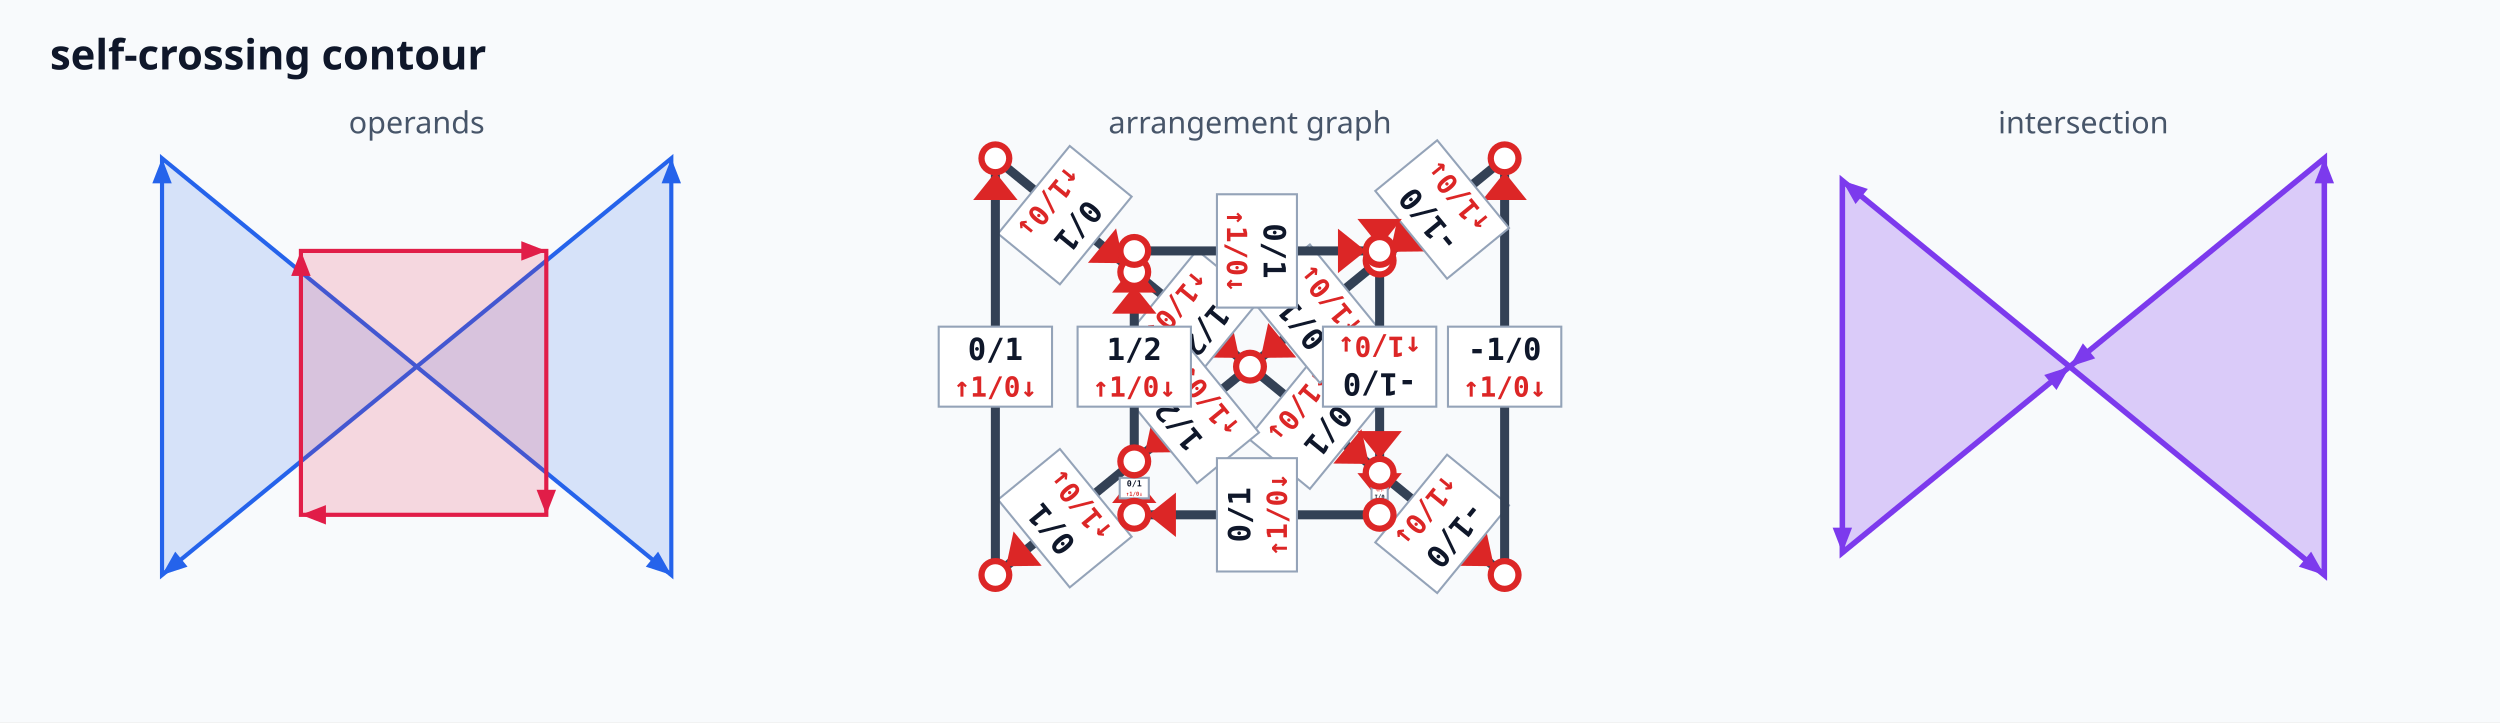
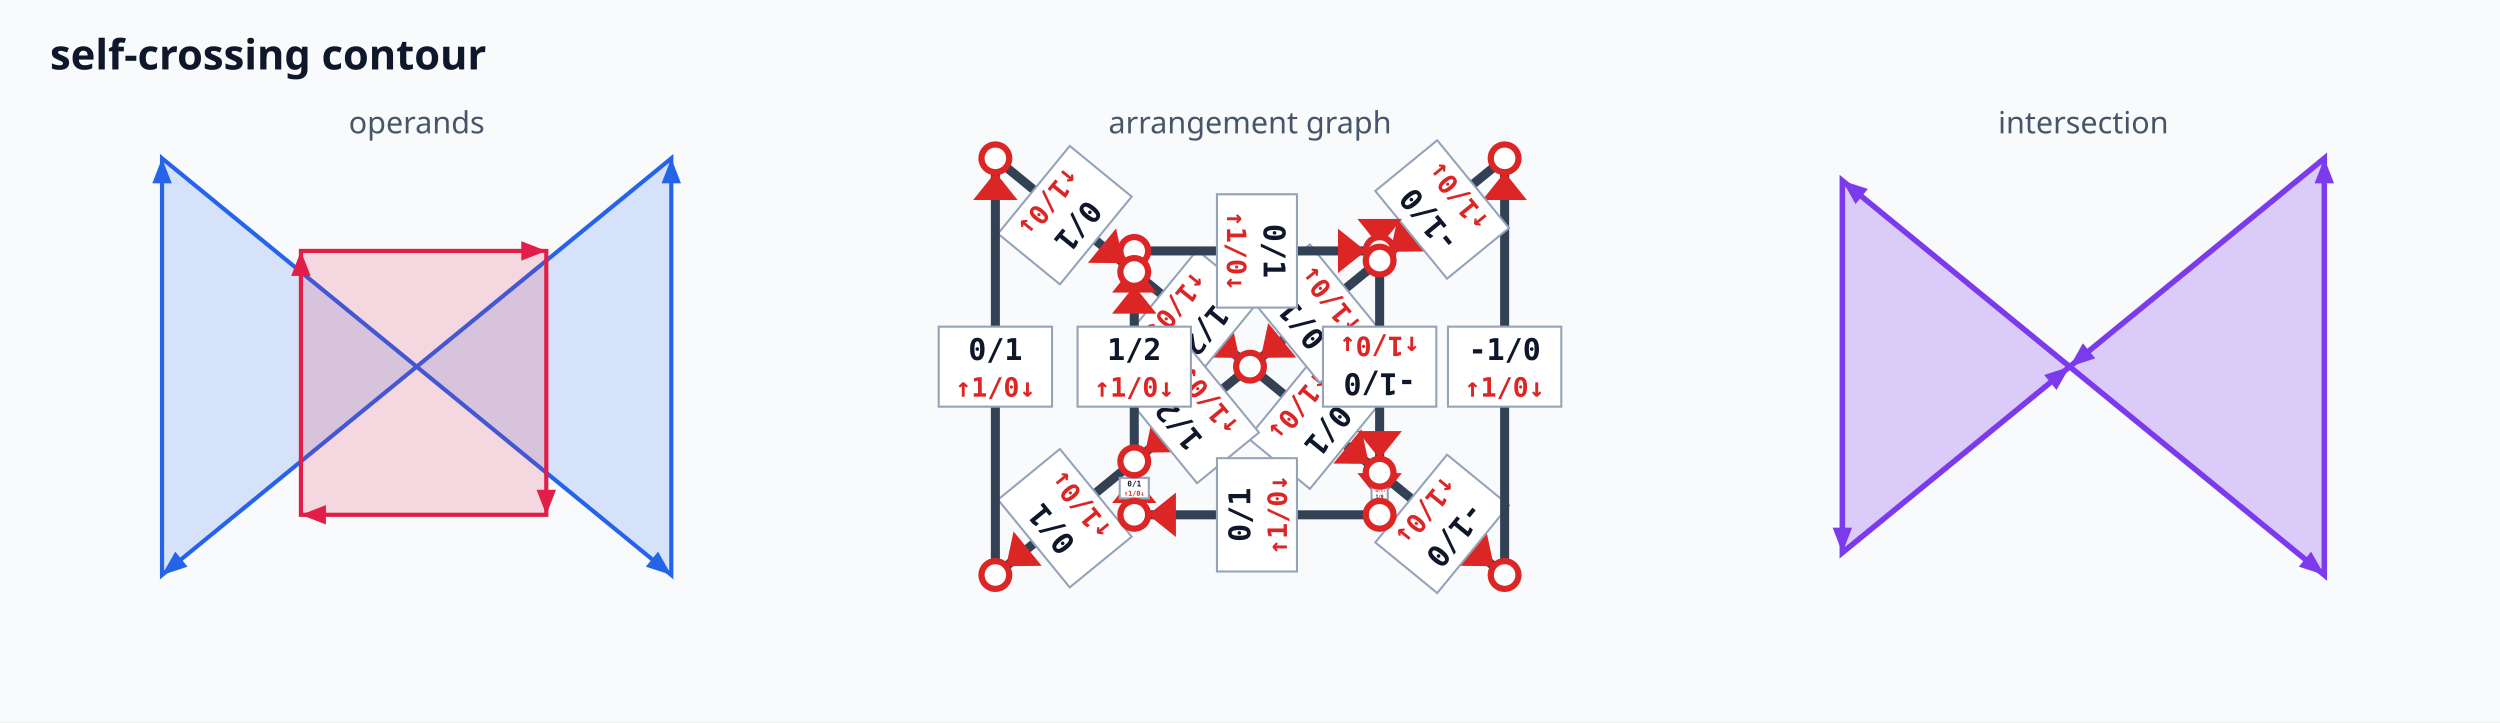
<svg xmlns="http://www.w3.org/2000/svg" viewBox="0 0 900 260" width="900" height="260">
  <rect x="0" y="0" width="900" height="260" style="fill: #f8fafc; stroke: none" />
  <text x="18" y="25" font-size="15" style="fill: #0f172a; font-family: system-ui; font-weight: 600">self-crossing contour</text>
  <text x="150" y="48" font-size="11" style="fill: #475569; font-family: system-ui; text-anchor: middle">operands</text>
  <text x="450" y="48" font-size="11" style="fill: #475569; font-family: system-ui; text-anchor: middle">arrangement graph</text>
  <text x="750" y="48" font-size="11" style="fill: #475569; font-family: system-ui; text-anchor: middle">intersection</text>
  <path d="M 58.333 57 L 241.667 207 V 57 L 58.333 207 Z" style="fill: #2563eb; fill-opacity: 0.16; fill-rule: nonzero; stroke: #2563eb; stroke-width: 1.5" />
  <path d="M 108.333 90.333 H 196.667 V 185.333 H 108.333 Z" style="fill: #e11d48; fill-opacity: 0.16; fill-rule: nonzero; stroke: #e11d48; stroke-width: 1.5" />
  <path d="M 745.089 132 L 663.244 65.036 V 198.964 Z M 745.089 132 L 836.756 207 V 57 Z" style="fill: #7c3aed; fill-opacity: 0.24; fill-rule: nonzero; stroke: #7c3aed; stroke-width: 2" />
  <path d="M 241.667 207 L 232.485 204.01 L 236.917 198.592 Z" style="fill: #2563eb; fill-opacity: 1.0; stroke: none" />
  <path d="M 241.667 57 L 245.167 66 H 238.167 Z" style="fill: #2563eb; fill-opacity: 1.0; stroke: none" />
  <path d="M 58.333 207 L 63.083 198.592 L 67.515 204.01 Z" style="fill: #2563eb; fill-opacity: 1.0; stroke: none" />
  <path d="M 58.333 57 L 61.833 66 H 54.833 Z" style="fill: #2563eb; fill-opacity: 1.0; stroke: none" />
  <path d="M 196.667 90.333 L 187.667 93.833 V 86.833 Z" style="fill: #e11d48; fill-opacity: 1.0; stroke: none" />
  <path d="M 196.667 185.333 L 193.167 176.333 H 200.167 Z" style="fill: #e11d48; fill-opacity: 1.0; stroke: none" />
  <path d="M 108.333 185.333 L 117.333 181.833 V 188.833 Z" style="fill: #e11d48; fill-opacity: 1.0; stroke: none" />
  <path d="M 108.333 90.333 L 111.833 99.333 H 104.833 Z" style="fill: #e11d48; fill-opacity: 1.0; stroke: none" />
  <path d="M 358.333 57 L 408.333 97.909" style="fill: none; stroke: #334155; stroke-width: 3.25" />
  <path d="M 404.464 94.743 L 391.658 94.602 L 401.79 82.219 Z" style="fill: #dc2626; fill-opacity: 1.0; stroke: none" />
  <rect x="362.933" y="63.055" width="40.8" height="28.8" style="fill: #fff; stroke: #94a3b8; stroke-width: 0.75" transform="rotate(129.2894 383.3333 77.45455)" />
-   <text x="383.333" y="75.055" font-size="11" style="fill: #0f172a; font-family: ui-monospace, monospace; font-weight: 700; text-anchor: middle" transform="rotate(129.2894 383.3333 77.45455)">0/1</text>
-   <text x="383.333" y="88.255" font-size="10" style="fill: #dc2626; font-family: ui-monospace, monospace; font-weight: 700; text-anchor: middle" transform="rotate(129.2894 383.3333 77.45455)">↑1/0↓</text>
+   <text x="383.333" y="75.055" font-size="10.8" style="fill: #0f172a; font-family: ui-monospace, monospace; font-weight: 700; text-anchor: middle" transform="rotate(129.2894 383.3333 77.45455)">0/1</text>
+   <text x="383.333" y="88.255" font-size="9.6" style="fill: #dc2626; font-family: ui-monospace, monospace; font-weight: 700; text-anchor: middle" transform="rotate(129.2894 383.3333 77.45455)">↑1/0↓</text>
  <path d="M 408.333 97.909 L 450 132" style="fill: none; stroke: #334155; stroke-width: 3.25" />
  <path d="M 446.13 128.834 L 433.325 128.693 L 443.457 116.31 Z" style="fill: #dc2626; fill-opacity: 1.0; stroke: none" />
  <rect x="408.767" y="100.555" width="40.8" height="28.8" style="fill: #fff; stroke: #94a3b8; stroke-width: 0.75" transform="rotate(129.2894 429.1667 114.9545)" />
-   <text x="429.167" y="112.555" font-size="11" style="fill: #0f172a; font-family: ui-monospace, monospace; font-weight: 700; text-anchor: middle" transform="rotate(129.2894 429.1667 114.9545)">1/2</text>
-   <text x="429.167" y="125.755" font-size="10" style="fill: #dc2626; font-family: ui-monospace, monospace; font-weight: 700; text-anchor: middle" transform="rotate(129.2894 429.1667 114.9545)">↑1/0↓</text>
+   <text x="429.167" y="112.555" font-size="10.8" style="fill: #0f172a; font-family: ui-monospace, monospace; font-weight: 700; text-anchor: middle" transform="rotate(129.2894 429.1667 114.9545)">1/2</text>
+   <text x="429.167" y="125.755" font-size="9.6" style="fill: #dc2626; font-family: ui-monospace, monospace; font-weight: 700; text-anchor: middle" transform="rotate(129.2894 429.1667 114.9545)">↑1/0↓</text>
  <path d="M 450 132 L 496.667 170.182" style="fill: none; stroke: #334155; stroke-width: 3.25" />
  <path d="M 492.797 167.016 L 479.991 166.875 L 490.123 154.492 Z" style="fill: #dc2626; fill-opacity: 1.0; stroke: none" />
  <rect x="452.933" y="136.691" width="40.8" height="28.8" style="fill: #fff; stroke: #94a3b8; stroke-width: 0.75" transform="rotate(129.2894 473.3333 151.0909)" />
-   <text x="473.333" y="148.691" font-size="11" style="fill: #0f172a; font-family: ui-monospace, monospace; font-weight: 700; text-anchor: middle" transform="rotate(129.2894 473.3333 151.0909)">0/1</text>
-   <text x="473.333" y="161.891" font-size="10" style="fill: #dc2626; font-family: ui-monospace, monospace; font-weight: 700; text-anchor: middle" transform="rotate(129.2894 473.3333 151.0909)">↑1/0↓</text>
+   <text x="473.333" y="148.691" font-size="10.8" style="fill: #0f172a; font-family: ui-monospace, monospace; font-weight: 700; text-anchor: middle" transform="rotate(129.2894 473.3333 151.0909)">0/1</text>
+   <text x="473.333" y="161.891" font-size="9.6" style="fill: #dc2626; font-family: ui-monospace, monospace; font-weight: 700; text-anchor: middle" transform="rotate(129.2894 473.3333 151.0909)">↑1/0↓</text>
  <path d="M 496.667 170.182 L 541.667 207" style="fill: none; stroke: #334155; stroke-width: 3.25" />
  <path d="M 537.797 203.834 L 524.991 203.693 L 535.123 191.31 Z" style="fill: #dc2626; fill-opacity: 1.0; stroke: none" />
  <rect x="498.767" y="174.191" width="40.8" height="28.8" style="fill: #fff; stroke: #94a3b8; stroke-width: 0.75" transform="rotate(129.2894 519.1667 188.5909)" />
-   <text x="519.167" y="186.191" font-size="11" style="fill: #0f172a; font-family: ui-monospace, monospace; font-weight: 700; text-anchor: middle" transform="rotate(129.2894 519.1667 188.5909)">-1/0</text>
-   <text x="519.167" y="199.391" font-size="10" style="fill: #dc2626; font-family: ui-monospace, monospace; font-weight: 700; text-anchor: middle" transform="rotate(129.2894 519.1667 188.5909)">↑1/0↓</text>
+   <text x="519.167" y="186.191" font-size="10.8" style="fill: #0f172a; font-family: ui-monospace, monospace; font-weight: 700; text-anchor: middle" transform="rotate(129.2894 519.1667 188.5909)">-1/0</text>
+   <text x="519.167" y="199.391" font-size="9.6" style="fill: #dc2626; font-family: ui-monospace, monospace; font-weight: 700; text-anchor: middle" transform="rotate(129.2894 519.1667 188.5909)">↑1/0↓</text>
  <path d="M 541.667 207 V 57" style="fill: none; stroke: #334155; stroke-width: 3.25" />
  <path d="M 541.667 62 L 549.667 72 H 533.667 Z" style="fill: #dc2626; fill-opacity: 1.0; stroke: none" />
  <rect x="521.267" y="117.6" width="40.8" height="28.8" style="fill: #fff; stroke: #94a3b8; stroke-width: 0.75" transform="rotate(0 541.6667 132)" />
-   <text x="541.667" y="129.6" font-size="11" style="fill: #0f172a; font-family: ui-monospace, monospace; font-weight: 700; text-anchor: middle" transform="rotate(0 541.6667 132)">-1/0</text>
-   <text x="541.667" y="142.8" font-size="10" style="fill: #dc2626; font-family: ui-monospace, monospace; font-weight: 700; text-anchor: middle" transform="rotate(0 541.6667 132)">↑1/0↓</text>
+   <text x="541.667" y="129.6" font-size="10.8" style="fill: #0f172a; font-family: ui-monospace, monospace; font-weight: 700; text-anchor: middle" transform="rotate(0 541.6667 132)">-1/0</text>
+   <text x="541.667" y="142.8" font-size="9.6" style="fill: #dc2626; font-family: ui-monospace, monospace; font-weight: 700; text-anchor: middle" transform="rotate(0 541.6667 132)">↑1/0↓</text>
  <path d="M 541.667 57 L 496.667 93.818" style="fill: none; stroke: #334155; stroke-width: 3.25" />
  <path d="M 500.536 90.652 L 503.21 78.128 L 513.342 90.511 Z" style="fill: #dc2626; fill-opacity: 1.0; stroke: none" />
  <rect x="498.767" y="61.009" width="40.8" height="28.8" style="fill: #fff; stroke: #94a3b8; stroke-width: 0.75" transform="rotate(230.7106 519.1667 75.40909)" />
-   <text x="519.167" y="73.009" font-size="11" style="fill: #0f172a; font-family: ui-monospace, monospace; font-weight: 700; text-anchor: middle" transform="rotate(230.7106 519.1667 75.40909)">-1/0</text>
-   <text x="519.167" y="86.209" font-size="10" style="fill: #dc2626; font-family: ui-monospace, monospace; font-weight: 700; text-anchor: middle" transform="rotate(230.7106 519.1667 75.40909)">↑1/0↓</text>
+   <text x="519.167" y="73.009" font-size="10.8" style="fill: #0f172a; font-family: ui-monospace, monospace; font-weight: 700; text-anchor: middle" transform="rotate(230.7106 519.1667 75.40909)">-1/0</text>
+   <text x="519.167" y="86.209" font-size="9.6" style="fill: #dc2626; font-family: ui-monospace, monospace; font-weight: 700; text-anchor: middle" transform="rotate(230.7106 519.1667 75.40909)">↑1/0↓</text>
  <path d="M 496.667 93.818 L 450 132" style="fill: none; stroke: #334155; stroke-width: 3.25" />
  <path d="M 453.87 128.834 L 456.543 116.31 L 466.675 128.693 Z" style="fill: #dc2626; fill-opacity: 1.0; stroke: none" />
  <rect x="452.933" y="98.509" width="40.8" height="28.8" style="fill: #fff; stroke: #94a3b8; stroke-width: 0.75" transform="rotate(230.7106 473.3333 112.9091)" />
-   <text x="473.333" y="110.509" font-size="11" style="fill: #0f172a; font-family: ui-monospace, monospace; font-weight: 700; text-anchor: middle" transform="rotate(230.7106 473.3333 112.9091)">0/1</text>
-   <text x="473.333" y="123.709" font-size="10" style="fill: #dc2626; font-family: ui-monospace, monospace; font-weight: 700; text-anchor: middle" transform="rotate(230.7106 473.3333 112.9091)">↑1/0↓</text>
+   <text x="473.333" y="110.509" font-size="10.8" style="fill: #0f172a; font-family: ui-monospace, monospace; font-weight: 700; text-anchor: middle" transform="rotate(230.7106 473.3333 112.9091)">0/1</text>
+   <text x="473.333" y="123.709" font-size="9.6" style="fill: #dc2626; font-family: ui-monospace, monospace; font-weight: 700; text-anchor: middle" transform="rotate(230.7106 473.3333 112.9091)">↑1/0↓</text>
  <path d="M 450 132 L 408.333 166.091" style="fill: none; stroke: #334155; stroke-width: 3.25" />
  <path d="M 412.203 162.925 L 414.877 150.401 L 425.009 162.784 Z" style="fill: #dc2626; fill-opacity: 1.0; stroke: none" />
  <rect x="408.767" y="134.645" width="40.8" height="28.8" style="fill: #fff; stroke: #94a3b8; stroke-width: 0.75" transform="rotate(230.7106 429.1667 149.0454)" />
-   <text x="429.167" y="146.645" font-size="11" style="fill: #0f172a; font-family: ui-monospace, monospace; font-weight: 700; text-anchor: middle" transform="rotate(230.7106 429.1667 149.0454)">1/2</text>
-   <text x="429.167" y="159.845" font-size="10" style="fill: #dc2626; font-family: ui-monospace, monospace; font-weight: 700; text-anchor: middle" transform="rotate(230.7106 429.1667 149.0454)">↑1/0↓</text>
+   <text x="429.167" y="146.645" font-size="10.8" style="fill: #0f172a; font-family: ui-monospace, monospace; font-weight: 700; text-anchor: middle" transform="rotate(230.7106 429.1667 149.0454)">1/2</text>
+   <text x="429.167" y="159.845" font-size="9.6" style="fill: #dc2626; font-family: ui-monospace, monospace; font-weight: 700; text-anchor: middle" transform="rotate(230.7106 429.1667 149.0454)">↑1/0↓</text>
  <path d="M 408.333 166.091 L 358.333 207" style="fill: none; stroke: #334155; stroke-width: 3.25" />
  <path d="M 362.203 203.834 L 364.877 191.31 L 375.009 203.693 Z" style="fill: #dc2626; fill-opacity: 1.0; stroke: none" />
  <rect x="362.933" y="172.145" width="40.8" height="28.8" style="fill: #fff; stroke: #94a3b8; stroke-width: 0.75" transform="rotate(230.7106 383.3333 186.5454)" />
-   <text x="383.333" y="184.145" font-size="11" style="fill: #0f172a; font-family: ui-monospace, monospace; font-weight: 700; text-anchor: middle" transform="rotate(230.7106 383.3333 186.5454)">0/1</text>
-   <text x="383.333" y="197.345" font-size="10" style="fill: #dc2626; font-family: ui-monospace, monospace; font-weight: 700; text-anchor: middle" transform="rotate(230.7106 383.3333 186.5454)">↑1/0↓</text>
+   <text x="383.333" y="184.145" font-size="10.8" style="fill: #0f172a; font-family: ui-monospace, monospace; font-weight: 700; text-anchor: middle" transform="rotate(230.7106 383.3333 186.5454)">0/1</text>
+   <text x="383.333" y="197.345" font-size="9.6" style="fill: #dc2626; font-family: ui-monospace, monospace; font-weight: 700; text-anchor: middle" transform="rotate(230.7106 383.3333 186.5454)">↑1/0↓</text>
  <path d="M 358.333 207 V 57" style="fill: none; stroke: #334155; stroke-width: 3.25" />
  <path d="M 358.333 62 L 366.333 72 H 350.333 Z" style="fill: #dc2626; fill-opacity: 1.0; stroke: none" />
  <rect x="337.933" y="117.6" width="40.8" height="28.8" style="fill: #fff; stroke: #94a3b8; stroke-width: 0.75" transform="rotate(0 358.3333 132)" />
-   <text x="358.333" y="129.6" font-size="11" style="fill: #0f172a; font-family: ui-monospace, monospace; font-weight: 700; text-anchor: middle" transform="rotate(0 358.3333 132)">0/1</text>
-   <text x="358.333" y="142.8" font-size="10" style="fill: #dc2626; font-family: ui-monospace, monospace; font-weight: 700; text-anchor: middle" transform="rotate(0 358.3333 132)">↑1/0↓</text>
+   <text x="358.333" y="129.6" font-size="10.8" style="fill: #0f172a; font-family: ui-monospace, monospace; font-weight: 700; text-anchor: middle" transform="rotate(0 358.3333 132)">0/1</text>
+   <text x="358.333" y="142.8" font-size="9.6" style="fill: #dc2626; font-family: ui-monospace, monospace; font-weight: 700; text-anchor: middle" transform="rotate(0 358.3333 132)">↑1/0↓</text>
  <path d="M 408.333 90.333 H 496.667" style="fill: none; stroke: #334155; stroke-width: 3.25" />
  <path d="M 491.667 90.333 L 481.667 98.333 V 82.333 Z" style="fill: #dc2626; fill-opacity: 1.0; stroke: none" />
  <rect x="432.1" y="75.933" width="40.8" height="28.8" style="fill: #fff; stroke: #94a3b8; stroke-width: 0.75" transform="rotate(90 452.5 90.33333)" />
-   <text x="452.5" y="87.933" font-size="11" style="fill: #0f172a; font-family: ui-monospace, monospace; font-weight: 700; text-anchor: middle" transform="rotate(90 452.5 90.33333)">0/1</text>
-   <text x="452.5" y="101.133" font-size="10" style="fill: #dc2626; font-family: ui-monospace, monospace; font-weight: 700; text-anchor: middle" transform="rotate(90 452.5 90.33333)">↑1/0↓</text>
+   <text x="452.5" y="87.933" font-size="10.8" style="fill: #0f172a; font-family: ui-monospace, monospace; font-weight: 700; text-anchor: middle" transform="rotate(90 452.5 90.33333)">0/1</text>
+   <text x="452.5" y="101.133" font-size="9.6" style="fill: #dc2626; font-family: ui-monospace, monospace; font-weight: 700; text-anchor: middle" transform="rotate(90 452.5 90.33333)">↑1/0↓</text>
  <path d="M 496.667 90.333 V 93.818" style="fill: none; stroke: #334155; stroke-width: 3.25" />
  <path d="M 496.667 88.818 L 488.667 78.818 H 504.667 Z" style="fill: #dc2626; fill-opacity: 1.0; stroke: none" />
  <path d="M 496.667 93.818 V 170.182" style="fill: none; stroke: #334155; stroke-width: 3.25" />
  <path d="M 496.667 165.182 L 488.667 155.182 H 504.667 Z" style="fill: #dc2626; fill-opacity: 1.0; stroke: none" />
  <rect x="476.267" y="117.6" width="40.8" height="28.8" style="fill: #fff; stroke: #94a3b8; stroke-width: 0.75" transform="rotate(180 496.6667 132)" />
-   <text x="496.667" y="129.6" font-size="11" style="fill: #0f172a; font-family: ui-monospace, monospace; font-weight: 700; text-anchor: middle" transform="rotate(180 496.6667 132)">-1/0</text>
-   <text x="496.667" y="142.8" font-size="10" style="fill: #dc2626; font-family: ui-monospace, monospace; font-weight: 700; text-anchor: middle" transform="rotate(180 496.6667 132)">↑1/0↓</text>
+   <text x="496.667" y="129.6" font-size="10.8" style="fill: #0f172a; font-family: ui-monospace, monospace; font-weight: 700; text-anchor: middle" transform="rotate(180 496.6667 132)">-1/0</text>
+   <text x="496.667" y="142.8" font-size="9.6" style="fill: #dc2626; font-family: ui-monospace, monospace; font-weight: 700; text-anchor: middle" transform="rotate(180 496.6667 132)">↑1/0↓</text>
  <path d="M 496.667 170.182 V 185.333" style="fill: none; stroke: #334155; stroke-width: 3.25" />
  <path d="M 496.667 180.333 L 488.667 170.333 H 504.667 Z" style="fill: #dc2626; fill-opacity: 1.0; stroke: none" />
  <rect x="493.747" y="175.697" width="5.838" height="4.121" style="fill: #fff; stroke: #94a3b8; stroke-width: 0.75" transform="rotate(180 496.6667 177.7576)" />
-   <text x="496.667" y="177.414" font-size="2" style="fill: #0f172a; font-family: ui-monospace, monospace; font-weight: 700; text-anchor: middle" transform="rotate(180 496.6667 177.7576)">0/1</text>
-   <text x="496.667" y="179.303" font-size="1" style="fill: #dc2626; font-family: ui-monospace, monospace; font-weight: 700; text-anchor: middle" transform="rotate(180 496.6667 177.7576)">↑1/0↓</text>
+   <text x="496.667" y="177.414" font-size="1.545" style="fill: #0f172a; font-family: ui-monospace, monospace; font-weight: 700; text-anchor: middle" transform="rotate(180 496.6667 177.7576)">0/1</text>
+   <text x="496.667" y="179.303" font-size="1.374" style="fill: #dc2626; font-family: ui-monospace, monospace; font-weight: 700; text-anchor: middle" transform="rotate(180 496.6667 177.7576)">↑1/0↓</text>
  <path d="M 496.667 185.333 H 408.333" style="fill: none; stroke: #334155; stroke-width: 3.25" />
  <path d="M 413.333 185.333 L 423.333 177.333 V 193.333 Z" style="fill: #dc2626; fill-opacity: 1.0; stroke: none" />
  <rect x="432.1" y="170.933" width="40.8" height="28.8" style="fill: #fff; stroke: #94a3b8; stroke-width: 0.75" transform="rotate(270 452.5 185.3333)" />
-   <text x="452.5" y="182.933" font-size="11" style="fill: #0f172a; font-family: ui-monospace, monospace; font-weight: 700; text-anchor: middle" transform="rotate(270 452.5 185.3333)">0/1</text>
-   <text x="452.5" y="196.133" font-size="10" style="fill: #dc2626; font-family: ui-monospace, monospace; font-weight: 700; text-anchor: middle" transform="rotate(270 452.5 185.3333)">↑1/0↓</text>
+   <text x="452.5" y="182.933" font-size="10.8" style="fill: #0f172a; font-family: ui-monospace, monospace; font-weight: 700; text-anchor: middle" transform="rotate(270 452.5 185.3333)">0/1</text>
+   <text x="452.5" y="196.133" font-size="9.6" style="fill: #dc2626; font-family: ui-monospace, monospace; font-weight: 700; text-anchor: middle" transform="rotate(270 452.5 185.3333)">↑1/0↓</text>
  <path d="M 408.333 185.333 V 166.091" style="fill: none; stroke: #334155; stroke-width: 3.25" />
  <path d="M 408.333 171.091 L 416.333 181.091 H 400.333 Z" style="fill: #dc2626; fill-opacity: 1.0; stroke: none" />
  <rect x="403.096" y="172.015" width="10.475" height="7.394" style="fill: #fff; stroke: #94a3b8; stroke-width: 0.75" transform="rotate(0 408.3333 175.7121)" />
-   <text x="408.333" y="175.096" font-size="3" style="fill: #0f172a; font-family: ui-monospace, monospace; font-weight: 700; text-anchor: middle" transform="rotate(0 408.3333 175.7121)">0/1</text>
-   <text x="408.333" y="178.485" font-size="2" style="fill: #dc2626; font-family: ui-monospace, monospace; font-weight: 700; text-anchor: middle" transform="rotate(0 408.3333 175.7121)">↑1/0↓</text>
+   <text x="408.333" y="175.096" font-size="2.773" style="fill: #0f172a; font-family: ui-monospace, monospace; font-weight: 700; text-anchor: middle" transform="rotate(0 408.3333 175.7121)">0/1</text>
+   <text x="408.333" y="178.485" font-size="2.465" style="fill: #dc2626; font-family: ui-monospace, monospace; font-weight: 700; text-anchor: middle" transform="rotate(0 408.3333 175.7121)">↑1/0↓</text>
  <path d="M 408.333 166.091 V 97.909" style="fill: none; stroke: #334155; stroke-width: 3.25" />
  <path d="M 408.333 102.909 L 416.333 112.909 H 400.333 Z" style="fill: #dc2626; fill-opacity: 1.0; stroke: none" />
  <rect x="387.933" y="117.6" width="40.8" height="28.8" style="fill: #fff; stroke: #94a3b8; stroke-width: 0.75" transform="rotate(0 408.3333 132)" />
-   <text x="408.333" y="129.6" font-size="11" style="fill: #0f172a; font-family: ui-monospace, monospace; font-weight: 700; text-anchor: middle" transform="rotate(0 408.3333 132)">1/2</text>
-   <text x="408.333" y="142.8" font-size="10" style="fill: #dc2626; font-family: ui-monospace, monospace; font-weight: 700; text-anchor: middle" transform="rotate(0 408.3333 132)">↑1/0↓</text>
+   <text x="408.333" y="129.6" font-size="10.8" style="fill: #0f172a; font-family: ui-monospace, monospace; font-weight: 700; text-anchor: middle" transform="rotate(0 408.3333 132)">1/2</text>
+   <text x="408.333" y="142.8" font-size="9.6" style="fill: #dc2626; font-family: ui-monospace, monospace; font-weight: 700; text-anchor: middle" transform="rotate(0 408.3333 132)">↑1/0↓</text>
  <path d="M 408.333 97.909 V 90.333" style="fill: none; stroke: #334155; stroke-width: 3.25" />
  <path d="M 408.333 95.333 L 416.333 105.333 H 400.333 Z" style="fill: #dc2626; fill-opacity: 1.0; stroke: none" />
  <circle cx="358.333" cy="57" r="5" style="fill: #fff; stroke: #dc2626; stroke-width: 2.25" />
-   <circle cx="408.333" cy="97.909" r="5" style="fill: #fff; stroke: #dc2626; stroke-width: 2.25" />
-   <circle cx="450" cy="132" r="5" style="fill: #fff; stroke: #dc2626; stroke-width: 2.25" />
-   <circle cx="496.667" cy="170.182" r="5" style="fill: #fff; stroke: #dc2626; stroke-width: 2.25" />
  <circle cx="541.667" cy="207" r="5" style="fill: #fff; stroke: #dc2626; stroke-width: 2.25" />
  <circle cx="541.667" cy="57" r="5" style="fill: #fff; stroke: #dc2626; stroke-width: 2.25" />
-   <circle cx="496.667" cy="93.818" r="5" style="fill: #fff; stroke: #dc2626; stroke-width: 2.25" />
-   <circle cx="408.333" cy="166.091" r="5" style="fill: #fff; stroke: #dc2626; stroke-width: 2.25" />
+   <circle cx="450" cy="132" r="5" style="fill: #fff; stroke: #dc2626; stroke-width: 2.25" />
  <circle cx="358.333" cy="207" r="5" style="fill: #fff; stroke: #dc2626; stroke-width: 2.25" />
  <circle cx="408.333" cy="90.333" r="5" style="fill: #fff; stroke: #dc2626; stroke-width: 2.25" />
  <circle cx="496.667" cy="90.333" r="5" style="fill: #fff; stroke: #dc2626; stroke-width: 2.25" />
+   <circle cx="496.667" cy="170.182" r="5" style="fill: #fff; stroke: #dc2626; stroke-width: 2.25" />
+   <circle cx="496.667" cy="93.818" r="5" style="fill: #fff; stroke: #dc2626; stroke-width: 2.25" />
  <circle cx="496.667" cy="185.333" r="5" style="fill: #fff; stroke: #dc2626; stroke-width: 2.25" />
  <circle cx="408.333" cy="185.333" r="5" style="fill: #fff; stroke: #dc2626; stroke-width: 2.25" />
+   <circle cx="408.333" cy="97.909" r="5" style="fill: #fff; stroke: #dc2626; stroke-width: 2.25" />
+   <circle cx="408.333" cy="166.091" r="5" style="fill: #fff; stroke: #dc2626; stroke-width: 2.25" />
  <path d="M 663.244 65.036 L 672.426 68.026 L 667.993 73.444 Z" style="fill: #7c3aed; fill-opacity: 1.0; stroke: none" />
  <path d="M 663.244 198.964 L 659.744 189.964 H 666.744 Z" style="fill: #7c3aed; fill-opacity: 1.0; stroke: none" />
  <path d="M 745.089 132 L 740.34 140.408 L 735.907 134.99 Z" style="fill: #7c3aed; fill-opacity: 1.0; stroke: none" />
  <path d="M 836.756 207 L 827.574 204.01 L 832.007 198.592 Z" style="fill: #7c3aed; fill-opacity: 1.0; stroke: none" />
  <path d="M 836.756 57 L 840.256 66 H 833.256 Z" style="fill: #7c3aed; fill-opacity: 1.0; stroke: none" />
  <path d="M 745.089 132 L 749.839 123.592 L 754.271 129.01 Z" style="fill: #7c3aed; fill-opacity: 1.0; stroke: none" />
</svg>
